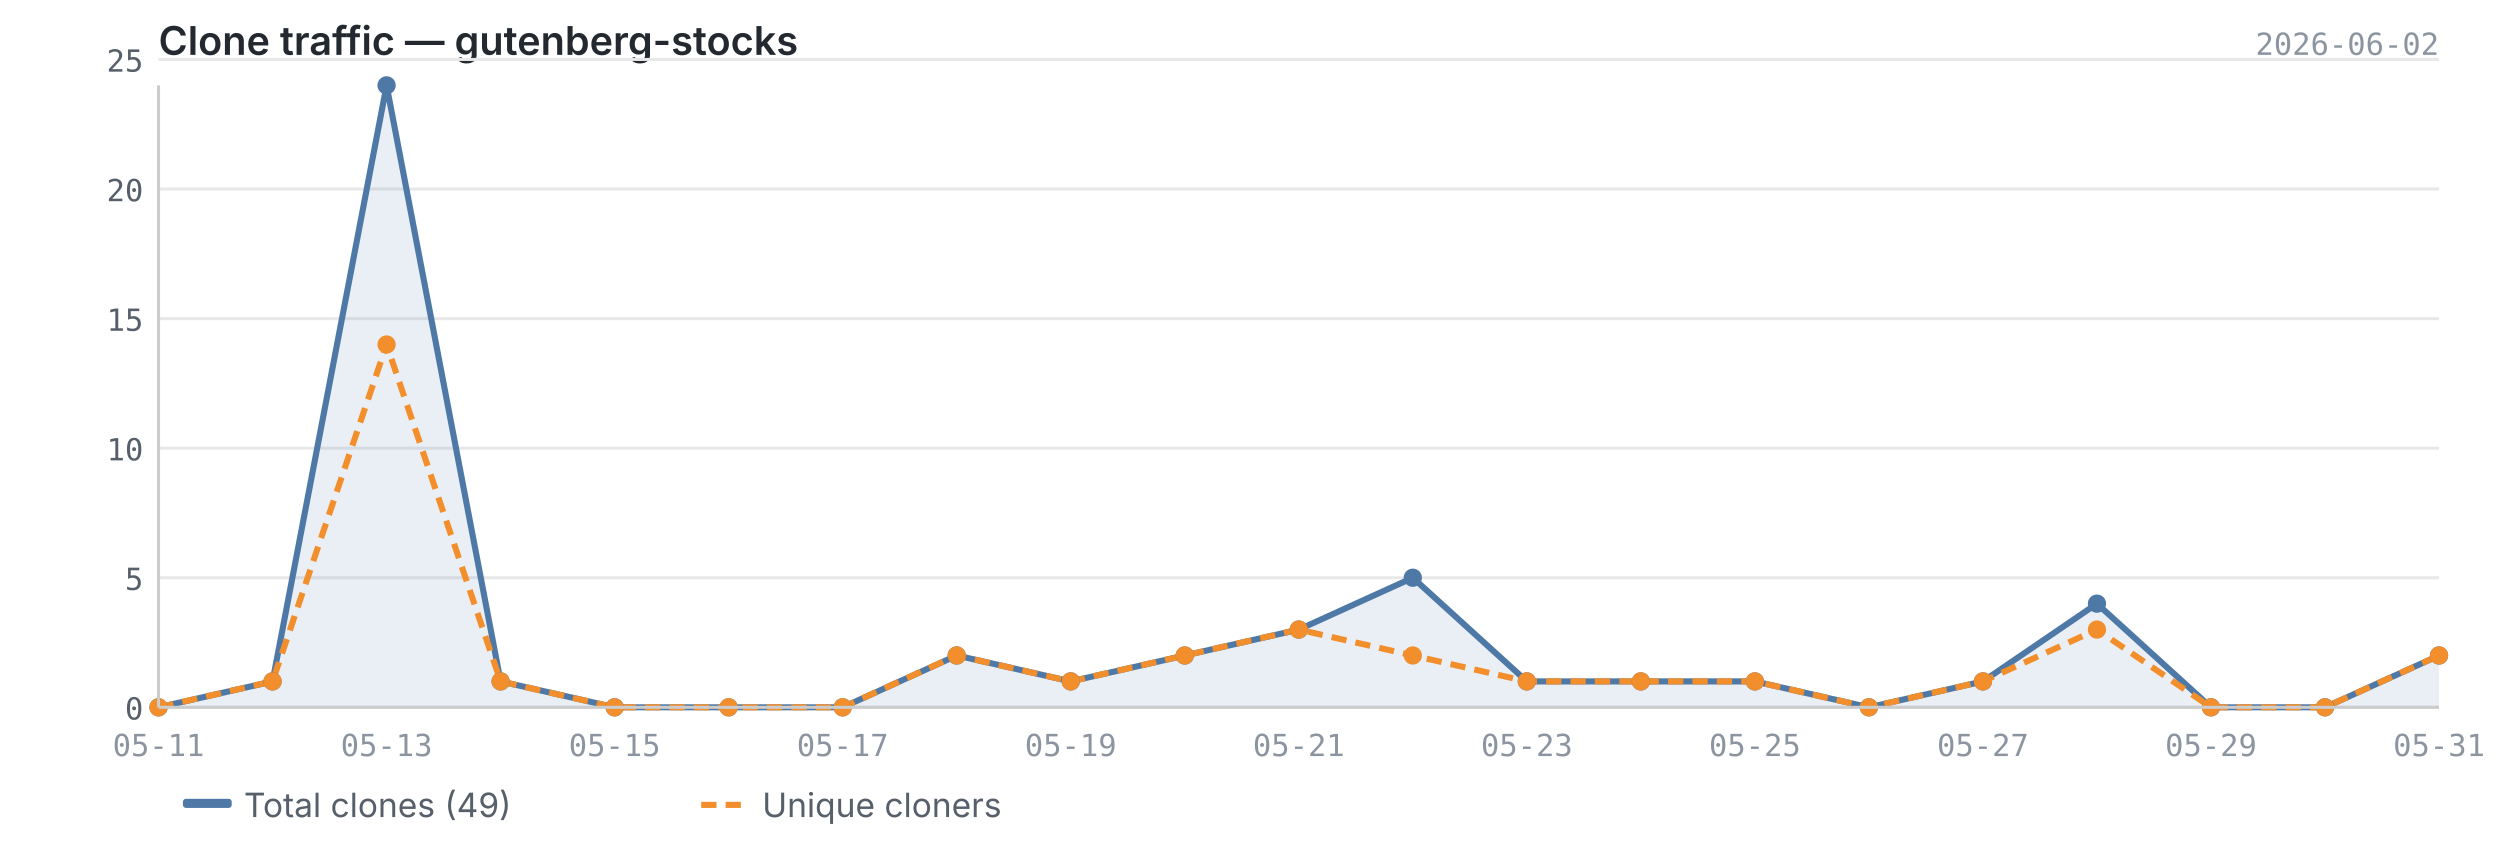
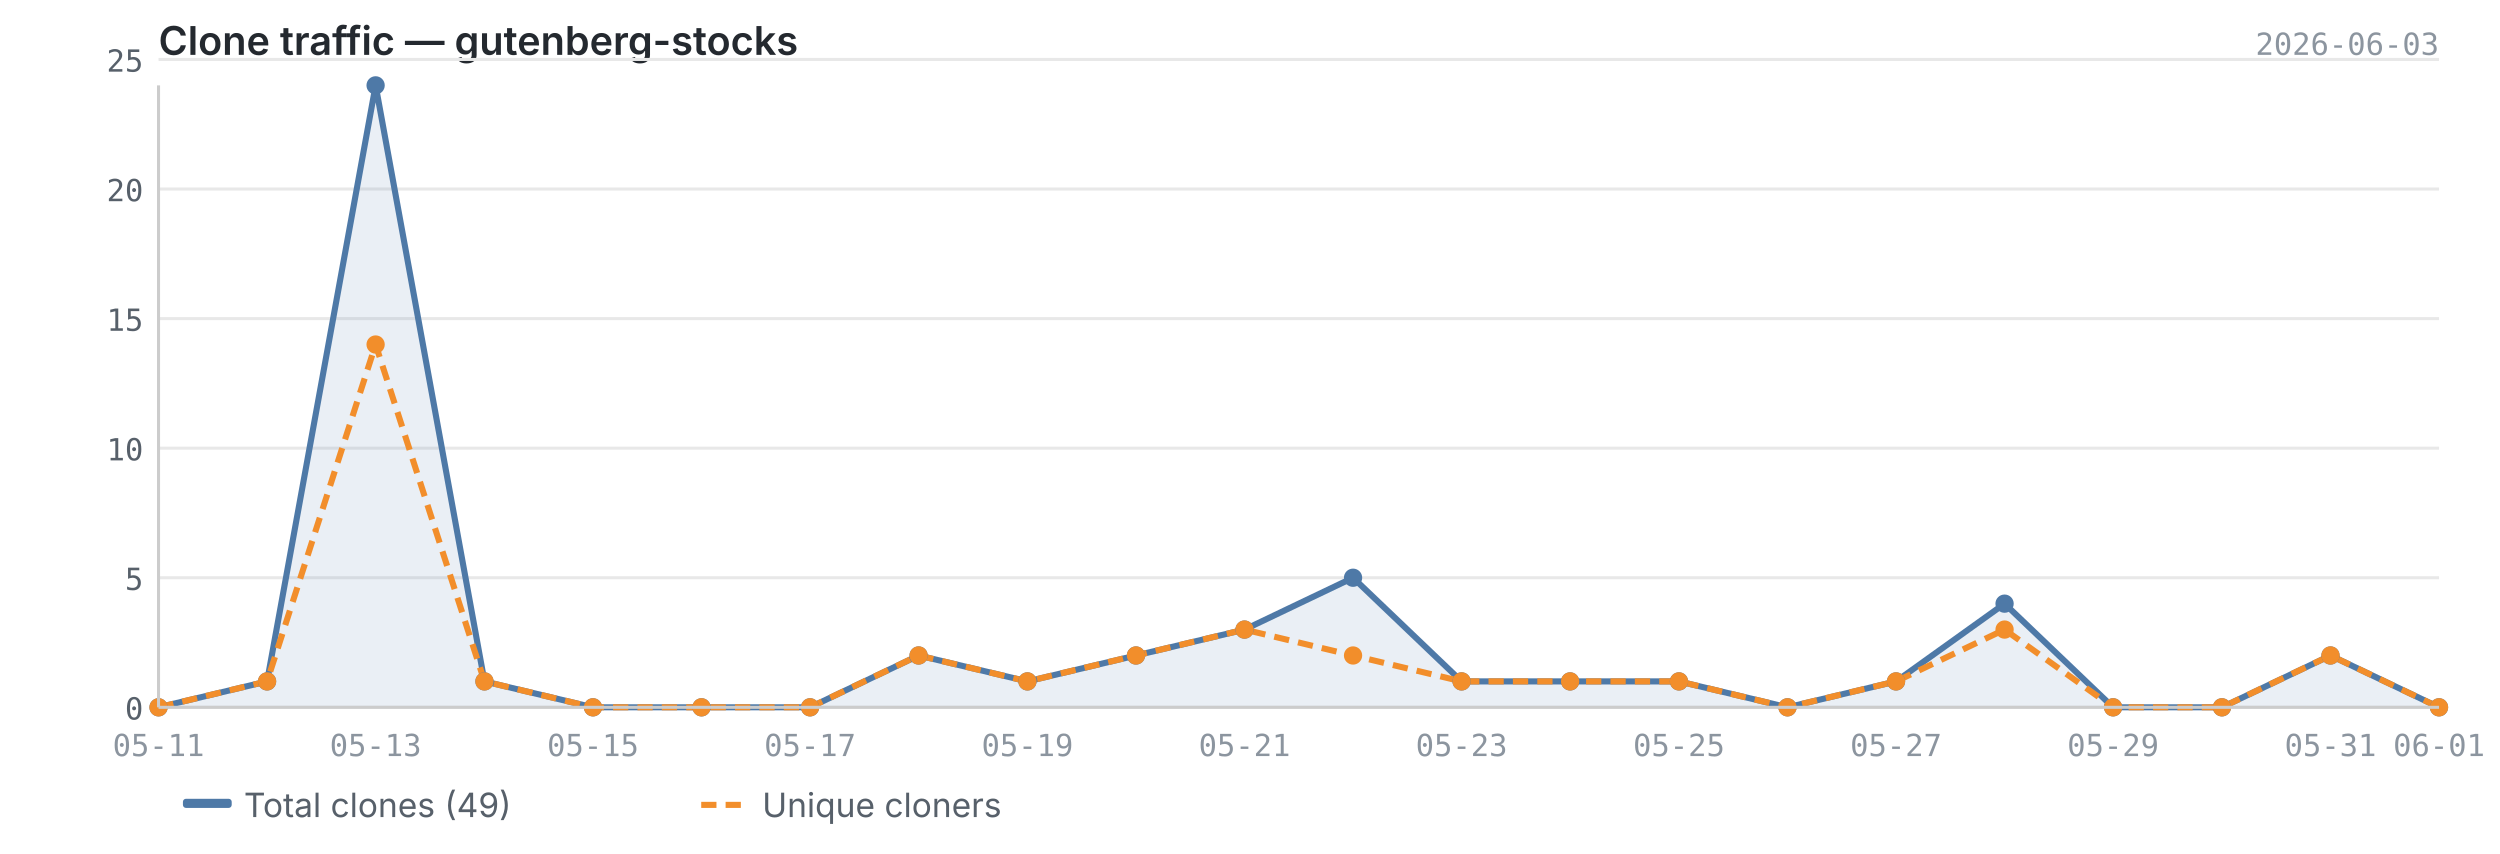
<svg xmlns="http://www.w3.org/2000/svg" viewBox="0 0 820 280" width="820" height="280">
  <text x="52" y="18" font-size="13" font-weight="600" fill="#24292f" font-family="-apple-system, BlinkMacSystemFont, 'Segoe UI', sans-serif">Clone traffic — gutenberg-stocks</text>
-   <text x="800" y="18" font-size="10" fill="#8c959f" font-family="ui-monospace, SFMono-Regular, 'SF Mono', Menlo, monospace" text-anchor="end">2026-06-02</text>
+   <text x="800" y="18" font-size="10" fill="#8c959f" font-family="ui-monospace, SFMono-Regular, 'SF Mono', Menlo, monospace" text-anchor="end">2026-06-03</text>
  <line x1="52" y1="232.0" x2="800" y2="232.0" stroke="#e8e8e8" stroke-width="1" />
  <line x1="52" y1="189.5" x2="800" y2="189.5" stroke="#e8e8e8" stroke-width="1" />
  <line x1="52" y1="147.0" x2="800" y2="147.0" stroke="#e8e8e8" stroke-width="1" />
  <line x1="52" y1="104.5" x2="800" y2="104.5" stroke="#e8e8e8" stroke-width="1" />
  <line x1="52" y1="62.0" x2="800" y2="62.0" stroke="#e8e8e8" stroke-width="1" />
  <line x1="52" y1="19.5" x2="800" y2="19.5" stroke="#e8e8e8" stroke-width="1" />
-   <path d="M52.0,232.0 L52.0,232.0 L89.4,223.5 L126.8,28.0 L164.2,223.5 L201.6,232.0 L239.0,232.0 L276.4,232.0 L313.8,215.0 L351.2,223.5 L388.6,215.0 L426.0,206.5 L463.4,189.5 L500.8,223.5 L538.2,223.5 L575.6,223.5 L613.0,232.0 L650.4,223.5 L687.8,198.0 L725.2,232.0 L762.6,232.0 L800.0,215.0 L800.0,232.0 L52.0,232.0Z" fill="#4e79a7" opacity="0.12" />
-   <polyline points="52.0,232.0 89.4,223.5 126.8,28.0 164.2,223.5 201.6,232.0 239.0,232.0 276.4,232.0 313.8,215.0 351.2,223.5 388.6,215.0 426.0,206.5 463.4,189.5 500.8,223.5 538.2,223.5 575.6,223.5 613.0,232.0 650.4,223.5 687.8,198.0 725.2,232.0 762.6,232.0 800.0,215.0" fill="none" stroke="#4e79a7" stroke-width="2" stroke-linejoin="round" />
-   <polyline points="52.0,232.0 89.4,223.5 126.8,113.0 164.2,223.5 201.6,232.0 239.0,232.0 276.4,232.0 313.8,215.0 351.2,223.5 388.6,215.0 426.0,206.5 463.4,215.0 500.8,223.5 538.2,223.5 575.6,223.5 613.0,232.0 650.4,223.5 687.8,206.5 725.2,232.0 762.6,232.0 800.0,215.0" fill="none" stroke="#f28e2b" stroke-width="2" stroke-linejoin="round" stroke-dasharray="5,3" />
+   <path d="M52.0,232.0 L52.0,232.0 L87.6,223.5 L123.2,28.0 L158.9,223.5 L194.5,232.0 L230.1,232.0 L265.7,232.0 L301.3,215.0 L337.0,223.5 L372.6,215.0 L408.2,206.5 L443.8,189.5 L479.4,223.5 L515.0,223.5 L550.7,223.5 L586.3,232.0 L621.9,223.5 L657.5,198.0 L693.1,232.0 L728.8,232.0 L764.4,215.0 L800.0,232.0 L800.0,232.0 L52.0,232.0Z" fill="#4e79a7" opacity="0.12" />
+   <polyline points="52.0,232.0 87.6,223.5 123.2,28.0 158.9,223.5 194.5,232.0 230.1,232.0 265.7,232.0 301.3,215.0 337.0,223.5 372.6,215.0 408.2,206.5 443.8,189.5 479.4,223.5 515.0,223.5 550.7,223.5 586.3,232.0 621.9,223.5 657.5,198.0 693.1,232.0 728.8,232.0 764.4,215.0 800.0,232.0" fill="none" stroke="#4e79a7" stroke-width="2" stroke-linejoin="round" />
+   <polyline points="52.0,232.0 87.6,223.5 123.2,113.0 158.9,223.5 194.5,232.0 230.1,232.0 265.7,232.0 301.3,215.0 337.0,223.5 372.6,215.0 408.2,206.5 443.8,215.0 479.4,223.5 515.0,223.5 550.7,223.5 586.3,232.0 621.9,223.5 657.5,206.5 693.1,232.0 728.8,232.0 764.4,215.0 800.0,232.0" fill="none" stroke="#f28e2b" stroke-width="2" stroke-linejoin="round" stroke-dasharray="5,3" />
  <circle cx="52.0" cy="232.0" r="3" fill="#4e79a7" />
-   <circle cx="89.4" cy="223.5" r="3" fill="#4e79a7" />
-   <circle cx="126.8" cy="28.0" r="3" fill="#4e79a7" />
-   <circle cx="164.2" cy="223.5" r="3" fill="#4e79a7" />
-   <circle cx="201.6" cy="232.0" r="3" fill="#4e79a7" />
-   <circle cx="239.0" cy="232.0" r="3" fill="#4e79a7" />
-   <circle cx="276.4" cy="232.0" r="3" fill="#4e79a7" />
-   <circle cx="313.8" cy="215.0" r="3" fill="#4e79a7" />
-   <circle cx="351.2" cy="223.5" r="3" fill="#4e79a7" />
-   <circle cx="388.6" cy="215.0" r="3" fill="#4e79a7" />
-   <circle cx="426.0" cy="206.5" r="3" fill="#4e79a7" />
-   <circle cx="463.4" cy="189.5" r="3" fill="#4e79a7" />
-   <circle cx="500.8" cy="223.5" r="3" fill="#4e79a7" />
-   <circle cx="538.2" cy="223.5" r="3" fill="#4e79a7" />
-   <circle cx="575.6" cy="223.5" r="3" fill="#4e79a7" />
-   <circle cx="613.0" cy="232.0" r="3" fill="#4e79a7" />
-   <circle cx="650.4" cy="223.5" r="3" fill="#4e79a7" />
-   <circle cx="687.8" cy="198.0" r="3" fill="#4e79a7" />
-   <circle cx="725.2" cy="232.0" r="3" fill="#4e79a7" />
-   <circle cx="762.6" cy="232.0" r="3" fill="#4e79a7" />
-   <circle cx="800.0" cy="215.0" r="3" fill="#4e79a7" />
+   <circle cx="87.6" cy="223.5" r="3" fill="#4e79a7" />
+   <circle cx="123.2" cy="28.0" r="3" fill="#4e79a7" />
+   <circle cx="158.9" cy="223.5" r="3" fill="#4e79a7" />
+   <circle cx="194.5" cy="232.0" r="3" fill="#4e79a7" />
+   <circle cx="230.1" cy="232.0" r="3" fill="#4e79a7" />
+   <circle cx="265.7" cy="232.0" r="3" fill="#4e79a7" />
+   <circle cx="301.3" cy="215.0" r="3" fill="#4e79a7" />
+   <circle cx="337.0" cy="223.5" r="3" fill="#4e79a7" />
+   <circle cx="372.6" cy="215.0" r="3" fill="#4e79a7" />
+   <circle cx="408.2" cy="206.5" r="3" fill="#4e79a7" />
+   <circle cx="443.8" cy="189.5" r="3" fill="#4e79a7" />
+   <circle cx="479.4" cy="223.5" r="3" fill="#4e79a7" />
+   <circle cx="515.0" cy="223.5" r="3" fill="#4e79a7" />
+   <circle cx="550.7" cy="223.5" r="3" fill="#4e79a7" />
+   <circle cx="586.3" cy="232.0" r="3" fill="#4e79a7" />
+   <circle cx="621.9" cy="223.5" r="3" fill="#4e79a7" />
+   <circle cx="657.5" cy="198.0" r="3" fill="#4e79a7" />
+   <circle cx="693.1" cy="232.0" r="3" fill="#4e79a7" />
+   <circle cx="728.8" cy="232.0" r="3" fill="#4e79a7" />
+   <circle cx="764.4" cy="215.0" r="3" fill="#4e79a7" />
+   <circle cx="800.0" cy="232.0" r="3" fill="#4e79a7" />
  <circle cx="52.0" cy="232.0" r="3" fill="#f28e2b" />
-   <circle cx="89.4" cy="223.5" r="3" fill="#f28e2b" />
-   <circle cx="126.8" cy="113.0" r="3" fill="#f28e2b" />
-   <circle cx="164.2" cy="223.5" r="3" fill="#f28e2b" />
-   <circle cx="201.6" cy="232.0" r="3" fill="#f28e2b" />
-   <circle cx="239.0" cy="232.0" r="3" fill="#f28e2b" />
-   <circle cx="276.4" cy="232.0" r="3" fill="#f28e2b" />
-   <circle cx="313.8" cy="215.0" r="3" fill="#f28e2b" />
-   <circle cx="351.2" cy="223.5" r="3" fill="#f28e2b" />
-   <circle cx="388.6" cy="215.0" r="3" fill="#f28e2b" />
-   <circle cx="426.0" cy="206.5" r="3" fill="#f28e2b" />
-   <circle cx="463.4" cy="215.0" r="3" fill="#f28e2b" />
-   <circle cx="500.8" cy="223.5" r="3" fill="#f28e2b" />
-   <circle cx="538.2" cy="223.5" r="3" fill="#f28e2b" />
-   <circle cx="575.6" cy="223.5" r="3" fill="#f28e2b" />
-   <circle cx="613.0" cy="232.0" r="3" fill="#f28e2b" />
-   <circle cx="650.4" cy="223.5" r="3" fill="#f28e2b" />
-   <circle cx="687.8" cy="206.5" r="3" fill="#f28e2b" />
-   <circle cx="725.2" cy="232.0" r="3" fill="#f28e2b" />
-   <circle cx="762.6" cy="232.0" r="3" fill="#f28e2b" />
-   <circle cx="800.0" cy="215.0" r="3" fill="#f28e2b" />
+   <circle cx="87.6" cy="223.5" r="3" fill="#f28e2b" />
+   <circle cx="123.2" cy="113.0" r="3" fill="#f28e2b" />
+   <circle cx="158.9" cy="223.5" r="3" fill="#f28e2b" />
+   <circle cx="194.5" cy="232.0" r="3" fill="#f28e2b" />
+   <circle cx="230.1" cy="232.0" r="3" fill="#f28e2b" />
+   <circle cx="265.7" cy="232.0" r="3" fill="#f28e2b" />
+   <circle cx="301.3" cy="215.0" r="3" fill="#f28e2b" />
+   <circle cx="337.0" cy="223.5" r="3" fill="#f28e2b" />
+   <circle cx="372.6" cy="215.0" r="3" fill="#f28e2b" />
+   <circle cx="408.2" cy="206.5" r="3" fill="#f28e2b" />
+   <circle cx="443.8" cy="215.0" r="3" fill="#f28e2b" />
+   <circle cx="479.4" cy="223.5" r="3" fill="#f28e2b" />
+   <circle cx="515.0" cy="223.5" r="3" fill="#f28e2b" />
+   <circle cx="550.7" cy="223.5" r="3" fill="#f28e2b" />
+   <circle cx="586.3" cy="232.0" r="3" fill="#f28e2b" />
+   <circle cx="621.9" cy="223.5" r="3" fill="#f28e2b" />
+   <circle cx="657.5" cy="206.5" r="3" fill="#f28e2b" />
+   <circle cx="693.1" cy="232.0" r="3" fill="#f28e2b" />
+   <circle cx="728.8" cy="232.0" r="3" fill="#f28e2b" />
+   <circle cx="764.4" cy="215.0" r="3" fill="#f28e2b" />
+   <circle cx="800.0" cy="232.0" r="3" fill="#f28e2b" />
  <line x1="52" y1="28" x2="52" y2="232" stroke="#cccccc" stroke-width="1" />
  <line x1="52" y1="232" x2="800" y2="232" stroke="#cccccc" stroke-width="1" />
  <text x="47" y="236.0" text-anchor="end" font-size="10" fill="#57606a" font-family="ui-monospace, SFMono-Regular, 'SF Mono', Menlo, monospace">0</text>
  <text x="47" y="193.5" text-anchor="end" font-size="10" fill="#57606a" font-family="ui-monospace, SFMono-Regular, 'SF Mono', Menlo, monospace">5</text>
  <text x="47" y="151.0" text-anchor="end" font-size="10" fill="#57606a" font-family="ui-monospace, SFMono-Regular, 'SF Mono', Menlo, monospace">10</text>
  <text x="47" y="108.5" text-anchor="end" font-size="10" fill="#57606a" font-family="ui-monospace, SFMono-Regular, 'SF Mono', Menlo, monospace">15</text>
  <text x="47" y="66.0" text-anchor="end" font-size="10" fill="#57606a" font-family="ui-monospace, SFMono-Regular, 'SF Mono', Menlo, monospace">20</text>
  <text x="47" y="23.5" text-anchor="end" font-size="10" fill="#57606a" font-family="ui-monospace, SFMono-Regular, 'SF Mono', Menlo, monospace">25</text>
  <text x="52.0" y="248" text-anchor="middle" font-size="10" fill="#8c959f" font-family="ui-monospace, SFMono-Regular, 'SF Mono', Menlo, monospace">05-11</text>
-   <text x="126.8" y="248" text-anchor="middle" font-size="10" fill="#8c959f" font-family="ui-monospace, SFMono-Regular, 'SF Mono', Menlo, monospace">05-13</text>
-   <text x="201.6" y="248" text-anchor="middle" font-size="10" fill="#8c959f" font-family="ui-monospace, SFMono-Regular, 'SF Mono', Menlo, monospace">05-15</text>
-   <text x="276.4" y="248" text-anchor="middle" font-size="10" fill="#8c959f" font-family="ui-monospace, SFMono-Regular, 'SF Mono', Menlo, monospace">05-17</text>
-   <text x="351.2" y="248" text-anchor="middle" font-size="10" fill="#8c959f" font-family="ui-monospace, SFMono-Regular, 'SF Mono', Menlo, monospace">05-19</text>
-   <text x="426.0" y="248" text-anchor="middle" font-size="10" fill="#8c959f" font-family="ui-monospace, SFMono-Regular, 'SF Mono', Menlo, monospace">05-21</text>
-   <text x="500.8" y="248" text-anchor="middle" font-size="10" fill="#8c959f" font-family="ui-monospace, SFMono-Regular, 'SF Mono', Menlo, monospace">05-23</text>
-   <text x="575.6" y="248" text-anchor="middle" font-size="10" fill="#8c959f" font-family="ui-monospace, SFMono-Regular, 'SF Mono', Menlo, monospace">05-25</text>
-   <text x="650.4" y="248" text-anchor="middle" font-size="10" fill="#8c959f" font-family="ui-monospace, SFMono-Regular, 'SF Mono', Menlo, monospace">05-27</text>
-   <text x="725.2" y="248" text-anchor="middle" font-size="10" fill="#8c959f" font-family="ui-monospace, SFMono-Regular, 'SF Mono', Menlo, monospace">05-29</text>
-   <text x="800.0" y="248" text-anchor="middle" font-size="10" fill="#8c959f" font-family="ui-monospace, SFMono-Regular, 'SF Mono', Menlo, monospace">05-31</text>
+   <text x="123.2" y="248" text-anchor="middle" font-size="10" fill="#8c959f" font-family="ui-monospace, SFMono-Regular, 'SF Mono', Menlo, monospace">05-13</text>
+   <text x="194.5" y="248" text-anchor="middle" font-size="10" fill="#8c959f" font-family="ui-monospace, SFMono-Regular, 'SF Mono', Menlo, monospace">05-15</text>
+   <text x="265.7" y="248" text-anchor="middle" font-size="10" fill="#8c959f" font-family="ui-monospace, SFMono-Regular, 'SF Mono', Menlo, monospace">05-17</text>
+   <text x="337.0" y="248" text-anchor="middle" font-size="10" fill="#8c959f" font-family="ui-monospace, SFMono-Regular, 'SF Mono', Menlo, monospace">05-19</text>
+   <text x="408.2" y="248" text-anchor="middle" font-size="10" fill="#8c959f" font-family="ui-monospace, SFMono-Regular, 'SF Mono', Menlo, monospace">05-21</text>
+   <text x="479.4" y="248" text-anchor="middle" font-size="10" fill="#8c959f" font-family="ui-monospace, SFMono-Regular, 'SF Mono', Menlo, monospace">05-23</text>
+   <text x="550.7" y="248" text-anchor="middle" font-size="10" fill="#8c959f" font-family="ui-monospace, SFMono-Regular, 'SF Mono', Menlo, monospace">05-25</text>
+   <text x="621.9" y="248" text-anchor="middle" font-size="10" fill="#8c959f" font-family="ui-monospace, SFMono-Regular, 'SF Mono', Menlo, monospace">05-27</text>
+   <text x="693.1" y="248" text-anchor="middle" font-size="10" fill="#8c959f" font-family="ui-monospace, SFMono-Regular, 'SF Mono', Menlo, monospace">05-29</text>
+   <text x="764.4" y="248" text-anchor="middle" font-size="10" fill="#8c959f" font-family="ui-monospace, SFMono-Regular, 'SF Mono', Menlo, monospace">05-31</text>
+   <text x="800.0" y="248" text-anchor="middle" font-size="10" fill="#8c959f" font-family="ui-monospace, SFMono-Regular, 'SF Mono', Menlo, monospace">06-01</text>
  <rect x="60" y="262" width="16" height="3" fill="#4e79a7" rx="1" />
  <text x="80" y="268" font-size="11" fill="#57606a" font-family="-apple-system, BlinkMacSystemFont, 'Segoe UI', sans-serif">Total clones (49)</text>
  <line x1="230" y1="264" x2="246" y2="264" stroke="#f28e2b" stroke-width="2" stroke-dasharray="5,3" />
  <text x="250" y="268" font-size="11" fill="#57606a" font-family="-apple-system, BlinkMacSystemFont, 'Segoe UI', sans-serif">Unique cloners</text>
</svg>
